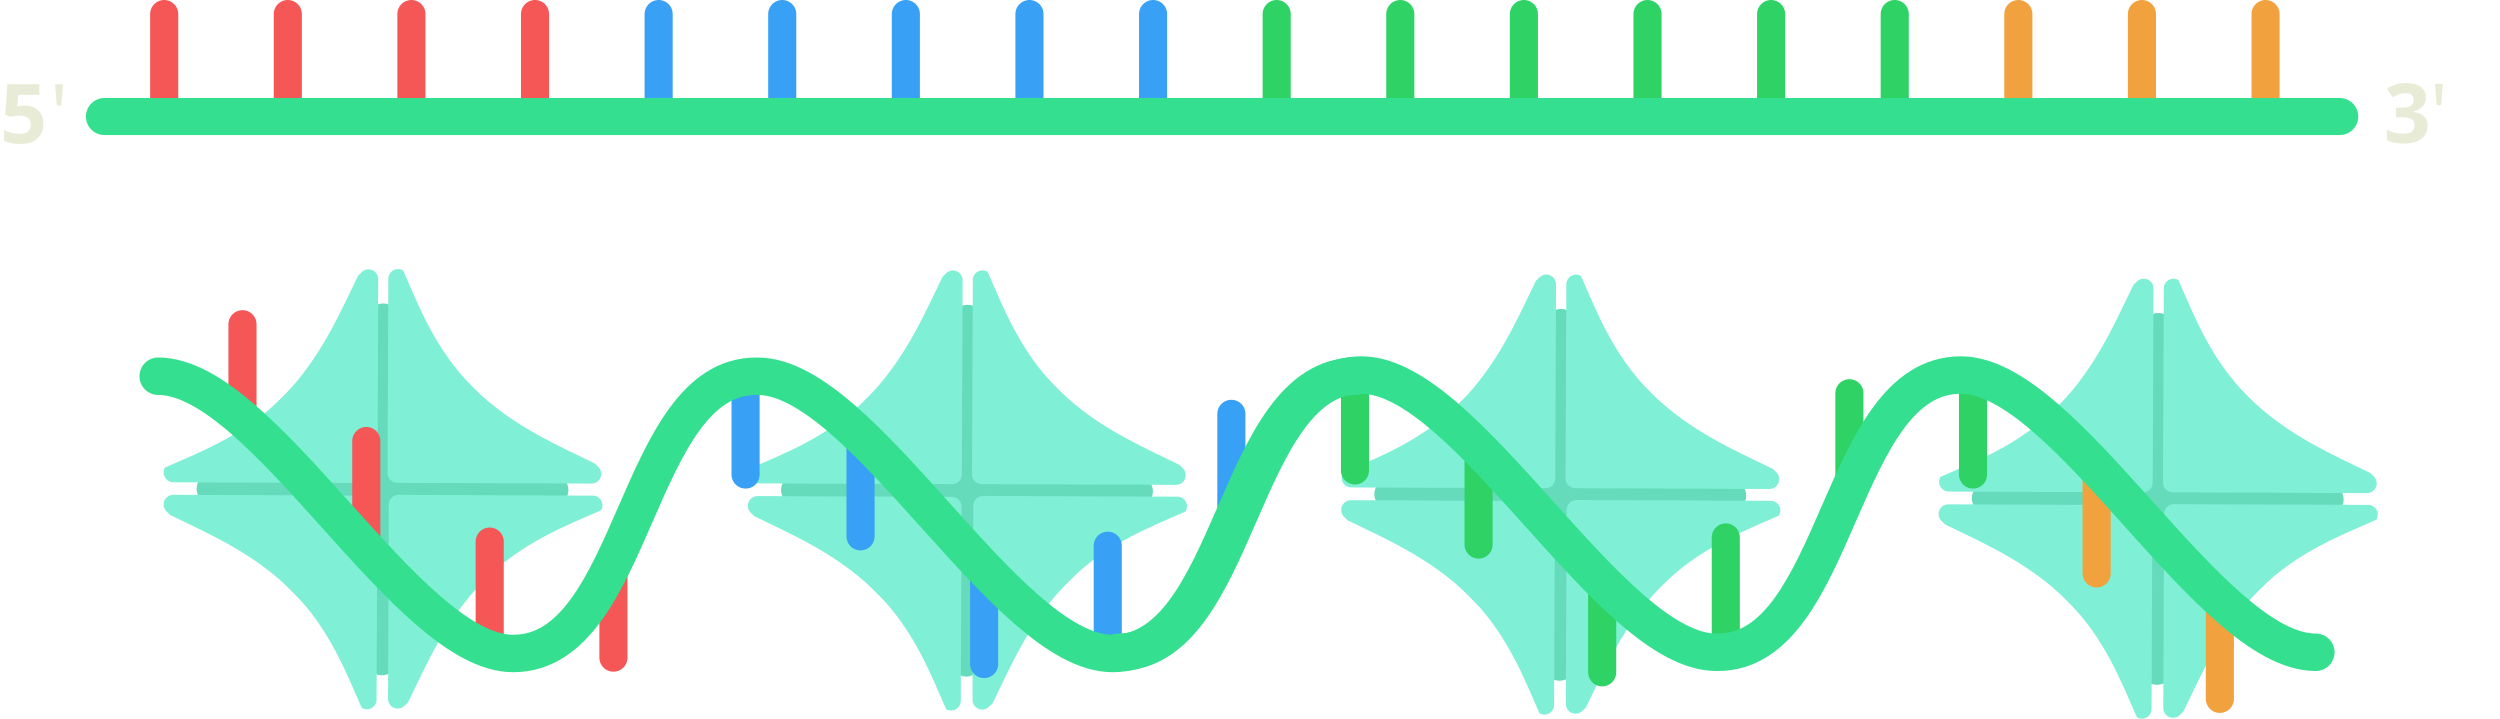
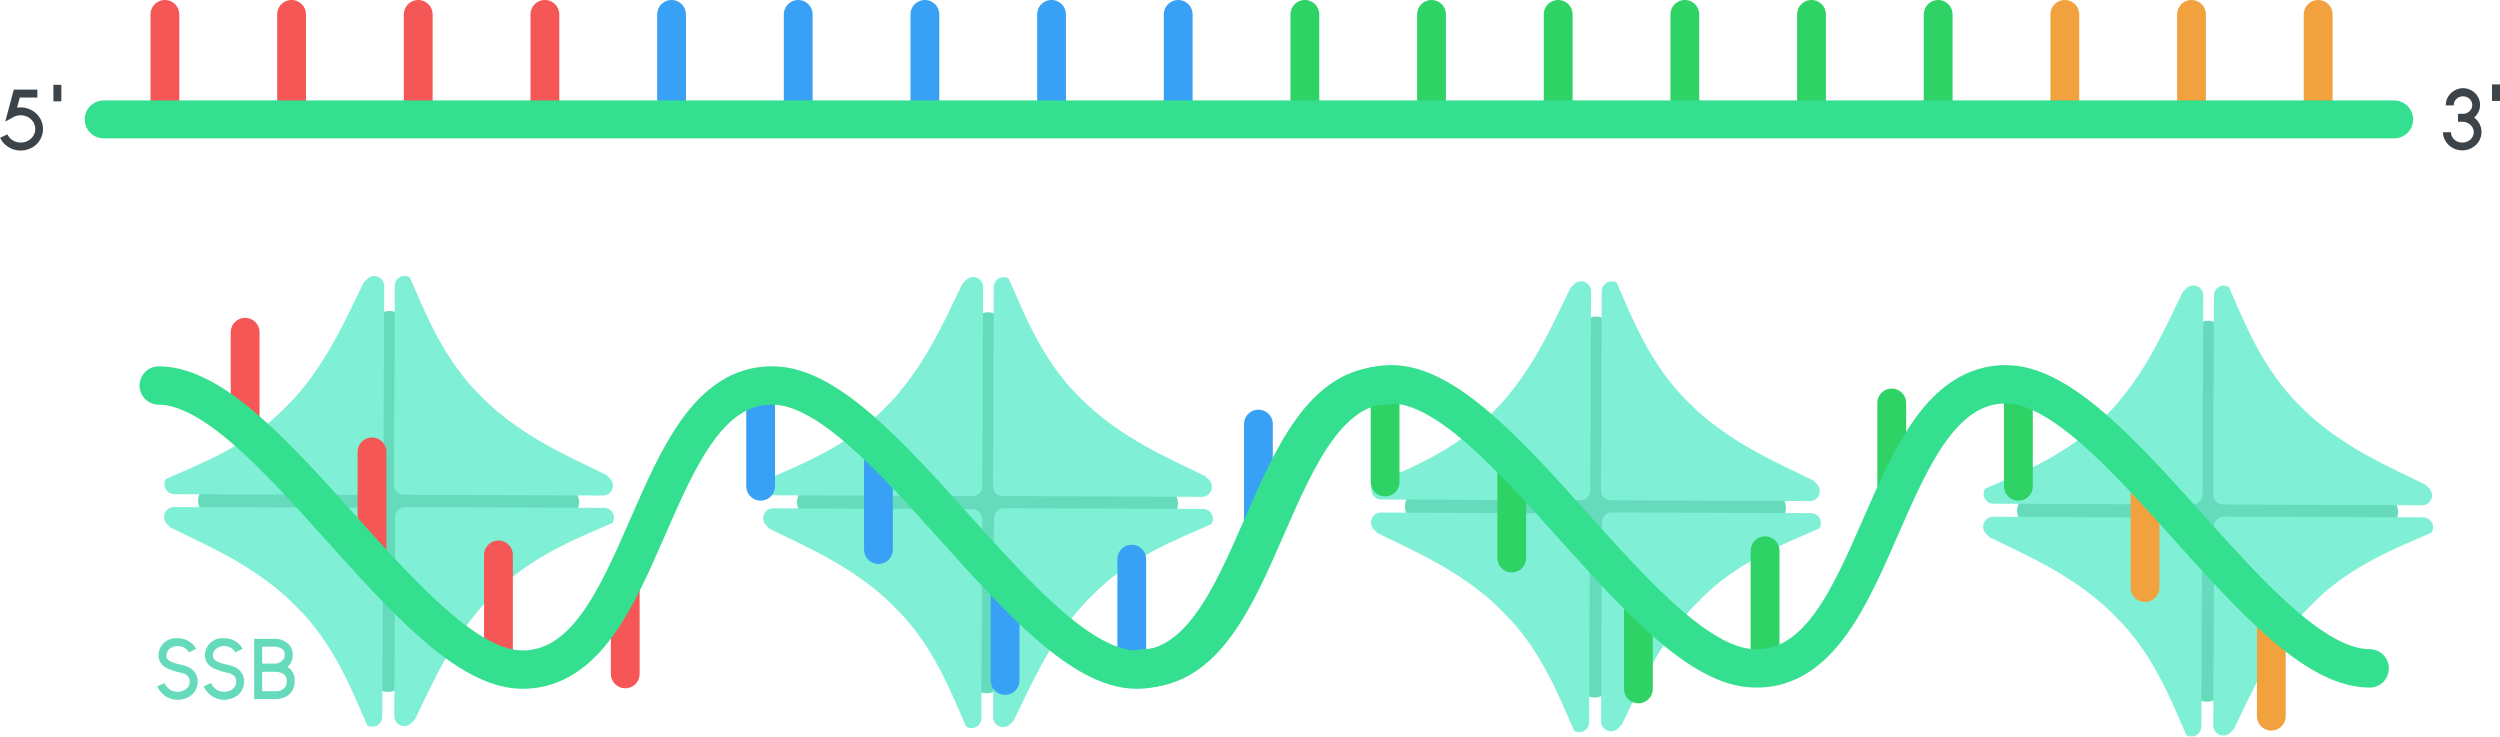
- <svg xmlns="http://www.w3.org/2000/svg" id="Ebene_1" data-name="Ebene 1" viewBox="0 0 606.75 174.46">
-   <line x1="549.85" y1="26.14" x2="549.85" y2="3.41" fill="none" stroke="#f2a13f" stroke-linecap="round" stroke-miterlimit="10" stroke-width="6.82" />
-   <line x1="519.85" y1="26.14" x2="519.85" y2="3.41" fill="none" stroke="#f2a13f" stroke-linecap="round" stroke-miterlimit="10" stroke-width="6.82" />
-   <line x1="489.85" y1="26.14" x2="489.85" y2="3.41" fill="none" stroke="#f2a13f" stroke-linecap="round" stroke-miterlimit="10" stroke-width="6.82" />
-   <line x1="459.85" y1="26.14" x2="459.85" y2="3.41" fill="none" stroke="#2ed265" stroke-linecap="round" stroke-miterlimit="10" stroke-width="6.82" />
-   <line x1="429.85" y1="26.14" x2="429.85" y2="3.41" fill="none" stroke="#2ed265" stroke-linecap="round" stroke-miterlimit="10" stroke-width="6.82" />
-   <line x1="399.85" y1="26.14" x2="399.85" y2="3.41" fill="none" stroke="#2ed265" stroke-linecap="round" stroke-miterlimit="10" stroke-width="6.82" />
-   <line x1="369.85" y1="26.14" x2="369.85" y2="3.41" fill="none" stroke="#2ed265" stroke-linecap="round" stroke-miterlimit="10" stroke-width="6.82" />
-   <line x1="339.85" y1="26.14" x2="339.85" y2="3.41" fill="none" stroke="#2ed265" stroke-linecap="round" stroke-miterlimit="10" stroke-width="6.82" />
-   <line x1="309.85" y1="26.14" x2="309.85" y2="3.41" fill="none" stroke="#2ed265" stroke-linecap="round" stroke-miterlimit="10" stroke-width="6.82" />
-   <line x1="279.85" y1="26.14" x2="279.85" y2="3.41" fill="none" stroke="#38a0f5" stroke-linecap="round" stroke-miterlimit="10" stroke-width="6.82" />
-   <line x1="249.85" y1="26.14" x2="249.85" y2="3.41" fill="none" stroke="#38a0f5" stroke-linecap="round" stroke-miterlimit="10" stroke-width="6.82" />
-   <line x1="189.85" y1="26.14" x2="189.85" y2="3.41" fill="none" stroke="#38a0f5" stroke-linecap="round" stroke-miterlimit="10" stroke-width="6.82" />
-   <line x1="159.85" y1="26.14" x2="159.85" y2="3.41" fill="none" stroke="#38a0f5" stroke-linecap="round" stroke-miterlimit="10" stroke-width="6.82" />
-   <line x1="219.85" y1="26.14" x2="219.85" y2="3.41" fill="none" stroke="#38a0f5" stroke-linecap="round" stroke-miterlimit="10" stroke-width="6.82" />
-   <line x1="39.85" y1="26.14" x2="39.85" y2="3.41" fill="none" stroke="#f55656" stroke-linecap="round" stroke-miterlimit="10" stroke-width="6.82" />
-   <line x1="129.85" y1="26.14" x2="129.85" y2="3.41" fill="none" stroke="#f55656" stroke-linecap="round" stroke-miterlimit="10" stroke-width="6.82" />
-   <line x1="99.85" y1="26.14" x2="99.85" y2="3.41" fill="none" stroke="#f55656" stroke-linecap="round" stroke-miterlimit="10" stroke-width="6.82" />
-   <line x1="69.85" y1="26.14" x2="69.85" y2="3.41" fill="none" stroke="#f55656" stroke-linecap="round" stroke-miterlimit="10" stroke-width="6.82" />
-   <line x1="25.35" y1="28.28" x2="567.85" y2="28.28" fill="none" stroke="#34e08f" stroke-linecap="round" stroke-miterlimit="10" stroke-width="8.99" />
-   <text transform="translate(0 34.74)" font-size="20" fill="#e8ecd7" font-family="LouisGeorgeCafe-Bold, Louis George Café" font-weight="700">5<tspan x="12.08" y="0" font-family="MyriadPro-Regular, Myriad Pro" font-weight="400">'</tspan>
-   </text>
-   <text transform="translate(578.54 34.64)" font-size="20" fill="#e8ecd7" font-family="LouisGeorgeCafe-Bold, Louis George Café" font-weight="700">3<tspan x="11.13" y="0" font-family="MyriadPro-Regular, Myriad Pro" font-weight="400">'</tspan>
-   </text>
-   <rect x="1148.08" y="540.77" width="66" height="66" rx="3.72" transform="translate(99.23 -1121.49) rotate(45.23)" fill="#65dbbc" />
-   <path d="M1176,626.79c-3.71-8.4-7.79-19.24-17-28.36-9.45-9.4-20.75-14.13-29.59-18.47l-.87-.87a2.36,2.36,0,0,1,1.69-4l47.16.19a2.36,2.36,0,0,1,2.35,2.36l-.19,47.16A2.35,2.35,0,0,1,1176,626.79Z" transform="translate(-657.37 -452.69)" fill="#7fefd5" />
-   <path d="M1128.32,568.44c8.39-3.7,19.24-7.79,28.36-17,9.4-9.45,14.12-20.74,18.46-29.59l.88-.86a2.36,2.36,0,0,1,4,1.68l-.19,47.17a2.35,2.35,0,0,1-2.37,2.34l-47.16-.19A2.35,2.35,0,0,1,1128.32,568.44Z" transform="translate(-657.37 -452.69)" fill="#7fefd5" />
-   <path d="M1234.1,578.83c-8.39,3.71-19.24,7.8-28.36,16.95-9.4,9.46-14.12,20.75-18.46,29.59l-.88.87a2.36,2.36,0,0,1-4-1.69l.19-47.16a2.35,2.35,0,0,1,2.36-2.34l47.17.18A2.35,2.35,0,0,1,1234.1,578.83Z" transform="translate(-657.37 -452.69)" fill="#7fefd5" />
-   <path d="M1186.07,520.67c3.71,8.39,7.79,19.24,17,28.36,9.45,9.4,20.75,14.13,29.59,18.47l.87.87a2.36,2.36,0,0,1-1.69,4l-47.16-.19a2.36,2.36,0,0,1-2.35-2.36l.19-47.17A2.35,2.35,0,0,1,1186.07,520.67Z" transform="translate(-657.37 -452.69)" fill="#7fefd5" />
-   <rect x="1003.08" y="539.77" width="66" height="66" rx="3.72" transform="translate(55.64 -1018.84) rotate(45.23)" fill="#65dbbc" />
-   <path d="M1031,625.79c-3.71-8.4-7.79-19.24-17-28.36-9.45-9.4-20.75-14.13-29.59-18.47l-.87-.87a2.36,2.36,0,0,1,1.69-4l47.16.19a2.36,2.36,0,0,1,2.35,2.36l-.19,47.16A2.35,2.35,0,0,1,1031,625.79Z" transform="translate(-657.37 -452.69)" fill="#7fefd5" />
-   <path d="M983.32,567.44c8.39-3.7,19.24-7.79,28.36-17,9.4-9.45,14.12-20.74,18.46-29.59l.88-.86a2.36,2.36,0,0,1,4,1.68l-.19,47.17a2.35,2.35,0,0,1-2.37,2.34L985.31,571A2.35,2.35,0,0,1,983.32,567.44Z" transform="translate(-657.37 -452.69)" fill="#7fefd5" />
-   <path d="M1089.1,577.83c-8.39,3.71-19.24,7.8-28.36,16.95-9.4,9.46-14.12,20.75-18.46,29.59l-.88.87a2.36,2.36,0,0,1-4-1.69l.19-47.16a2.35,2.35,0,0,1,2.36-2.34l47.17.18A2.35,2.35,0,0,1,1089.1,577.83Z" transform="translate(-657.37 -452.69)" fill="#7fefd5" />
-   <path d="M1041.07,519.67c3.71,8.39,7.79,19.24,17,28.36,9.45,9.4,20.75,14.13,29.59,18.47l.87.87a2.36,2.36,0,0,1-1.69,4l-47.16-.19a2.36,2.36,0,0,1-2.35-2.36l.19-47.17A2.35,2.35,0,0,1,1041.07,519.67Z" transform="translate(-657.37 -452.69)" fill="#7fefd5" />
-   <line x1="58.85" y1="101.42" x2="58.85" y2="78.69" fill="none" stroke="#f55656" stroke-linecap="round" stroke-miterlimit="10" stroke-width="6.82" />
-   <line x1="358.85" y1="132.17" x2="358.85" y2="109.44" fill="none" stroke="#2ed265" stroke-linecap="round" stroke-miterlimit="10" stroke-width="6.82" />
-   <rect x="717.23" y="538.46" width="66" height="66" rx="3.72" transform="translate(-29.82 -816.3) rotate(45.23)" fill="#65dbbc" />
-   <path d="M745.16,624.48c-3.71-8.39-7.8-19.24-16.95-28.36-9.46-9.4-20.75-14.12-29.59-18.47l-.87-.87a2.36,2.36,0,0,1,1.69-4l47.16.19a2.35,2.35,0,0,1,2.34,2.36l-.18,47.17A2.35,2.35,0,0,1,745.16,624.48Z" transform="translate(-657.37 -452.69)" fill="#7fefd5" />
-   <path d="M697.46,566.14c8.4-3.71,19.25-7.8,28.36-16.95,9.4-9.46,14.13-20.75,18.47-29.59l.87-.87a2.36,2.36,0,0,1,4,1.69L749,567.58a2.36,2.36,0,0,1-2.37,2.34l-47.16-.18A2.35,2.35,0,0,1,697.46,566.14Z" transform="translate(-657.37 -452.69)" fill="#7fefd5" />
-   <path d="M803.25,576.53c-8.39,3.7-19.24,7.79-28.36,17-9.4,9.45-14.13,20.74-18.47,29.59l-.87.86a2.35,2.35,0,0,1-4-1.68l.19-47.17a2.34,2.34,0,0,1,2.36-2.34l47.17.19A2.35,2.35,0,0,1,803.25,576.53Z" transform="translate(-657.37 -452.69)" fill="#7fefd5" />
-   <path d="M755.22,518.36c3.71,8.4,7.79,19.25,16.95,28.36,9.45,9.4,20.74,14.13,29.59,18.47l.86.87a2.35,2.35,0,0,1-1.68,4l-47.16-.18a2.36,2.36,0,0,1-2.35-2.37l.19-47.16A2.35,2.35,0,0,1,755.22,518.36Z" transform="translate(-657.37 -452.69)" fill="#7fefd5" />
-   <rect x="859.08" y="538.77" width="66" height="66" rx="3.72" transform="translate(12.35 -916.91) rotate(45.23)" fill="#65dbbc" />
-   <path d="M887,624.79c-3.71-8.4-7.79-19.24-17-28.36-9.45-9.4-20.75-14.13-29.59-18.47l-.87-.87a2.36,2.36,0,0,1,1.69-4l47.16.19a2.36,2.36,0,0,1,2.35,2.36l-.19,47.16A2.35,2.35,0,0,1,887,624.79Z" transform="translate(-657.37 -452.69)" fill="#7fefd5" />
-   <path d="M839.32,566.44c8.39-3.7,19.24-7.79,28.36-17,9.4-9.45,14.12-20.74,18.46-29.59L887,519a2.36,2.36,0,0,1,4,1.68l-.19,47.17a2.35,2.35,0,0,1-2.37,2.34L841.31,570A2.35,2.35,0,0,1,839.32,566.44Z" transform="translate(-657.37 -452.69)" fill="#7fefd5" />
-   <path d="M945.1,576.83c-8.39,3.71-19.24,7.8-28.36,16.95-9.4,9.46-14.12,20.75-18.46,29.59l-.88.87a2.36,2.36,0,0,1-4-1.69l.19-47.16a2.35,2.35,0,0,1,2.36-2.34l47.17.18A2.35,2.35,0,0,1,945.1,576.83Z" transform="translate(-657.37 -452.69)" fill="#7fefd5" />
-   <path d="M897.07,518.67c3.71,8.39,7.79,19.24,16.95,28.36,9.45,9.4,20.75,14.13,29.59,18.47l.87.87a2.36,2.36,0,0,1-1.69,4l-47.16-.19a2.36,2.36,0,0,1-2.35-2.36l.19-47.17A2.35,2.35,0,0,1,897.07,518.67Z" transform="translate(-657.37 -452.69)" fill="#7fefd5" />
-   <line x1="148.88" y1="159.61" x2="148.88" y2="136.88" fill="none" stroke="#f55656" stroke-linecap="round" stroke-miterlimit="10" stroke-width="6.82" />
-   <line x1="118.85" y1="154.17" x2="118.85" y2="131.44" fill="none" stroke="#f55656" stroke-linecap="round" stroke-miterlimit="10" stroke-width="6.82" />
-   <line x1="88.9" y1="129.76" x2="88.9" y2="107.03" fill="none" stroke="#f55656" stroke-linecap="round" stroke-miterlimit="10" stroke-width="6.82" />
-   <line x1="180.95" y1="115.17" x2="180.95" y2="92.44" fill="none" stroke="#38a0f5" stroke-linecap="round" stroke-miterlimit="10" stroke-width="6.82" />
-   <line x1="298.85" y1="123.17" x2="298.85" y2="100.44" fill="none" stroke="#38a0f5" stroke-linecap="round" stroke-miterlimit="10" stroke-width="6.82" />
-   <line x1="268.85" y1="155.17" x2="268.85" y2="132.44" fill="none" stroke="#38a0f5" stroke-linecap="round" stroke-miterlimit="10" stroke-width="6.82" />
-   <line x1="238.85" y1="161.17" x2="238.85" y2="138.44" fill="none" stroke="#38a0f5" stroke-linecap="round" stroke-miterlimit="10" stroke-width="6.82" />
-   <line x1="208.85" y1="130.17" x2="208.85" y2="107.44" fill="none" stroke="#38a0f5" stroke-linecap="round" stroke-miterlimit="10" stroke-width="6.82" />
-   <line x1="478.85" y1="115.17" x2="478.85" y2="92.44" fill="none" stroke="#2ed265" stroke-linecap="round" stroke-miterlimit="10" stroke-width="6.82" />
-   <line x1="448.85" y1="118.17" x2="448.85" y2="95.44" fill="none" stroke="#2ed265" stroke-linecap="round" stroke-miterlimit="10" stroke-width="6.82" />
-   <line x1="418.85" y1="153.17" x2="418.85" y2="130.44" fill="none" stroke="#2ed265" stroke-linecap="round" stroke-miterlimit="10" stroke-width="6.82" />
-   <line x1="388.85" y1="163.17" x2="388.85" y2="140.44" fill="none" stroke="#2ed265" stroke-linecap="round" stroke-miterlimit="10" stroke-width="6.82" />
-   <line x1="328.85" y1="114.17" x2="328.85" y2="91.44" fill="none" stroke="#2ed265" stroke-linecap="round" stroke-miterlimit="10" stroke-width="6.82" />
-   <line x1="538.76" y1="169.62" x2="538.76" y2="146.89" fill="none" stroke="#f2a13f" stroke-linecap="round" stroke-miterlimit="10" stroke-width="6.82" />
-   <line x1="508.85" y1="139.17" x2="508.85" y2="116.44" fill="none" stroke="#f2a13f" stroke-linecap="round" stroke-miterlimit="10" stroke-width="6.82" />
-   <path d="M1219.42,611c-25.65,0-60.47-67.29-86.15-67.29-29.78,0-29.52,67.29-59,67.29h-.32c-25.65,0-60.46-67.29-86.15-67.29-29.78,0-29.52,67.29-59,67.29" transform="translate(-657.37 -452.69)" fill="none" stroke="#34e08f" stroke-linecap="round" stroke-miterlimit="10" stroke-width="9.09" />
-   <path d="M695.76,544c25.66,0,60.47,67.29,86.16,67.29,29.78,0,29.52-67.29,59-67.29h.31c25.65,0,60.47,67.29,86.15,67.29,29.78,0,29.53-67.29,59-67.29" transform="translate(-657.37 -452.69)" fill="none" stroke="#34e08f" stroke-linecap="round" stroke-miterlimit="10" stroke-width="9.09" />
+ <svg xmlns="http://www.w3.org/2000/svg" id="Ebene_1" data-name="Ebene 1" viewBox="0 0 592.13 174.46">
+   <line x1="549.06" y1="26.14" x2="549.06" y2="3.41" fill="none" stroke="#f2a13f" stroke-linecap="round" stroke-miterlimit="10" stroke-width="6.82" />
+   <line x1="519.06" y1="26.14" x2="519.06" y2="3.41" fill="none" stroke="#f2a13f" stroke-linecap="round" stroke-miterlimit="10" stroke-width="6.82" />
+   <line x1="489.06" y1="26.14" x2="489.06" y2="3.41" fill="none" stroke="#f2a13f" stroke-linecap="round" stroke-miterlimit="10" stroke-width="6.82" />
+   <line x1="459.06" y1="26.14" x2="459.06" y2="3.41" fill="none" stroke="#2ed265" stroke-linecap="round" stroke-miterlimit="10" stroke-width="6.82" />
+   <line x1="429.06" y1="26.14" x2="429.06" y2="3.41" fill="none" stroke="#2ed265" stroke-linecap="round" stroke-miterlimit="10" stroke-width="6.82" />
+   <line x1="399.06" y1="26.14" x2="399.06" y2="3.41" fill="none" stroke="#2ed265" stroke-linecap="round" stroke-miterlimit="10" stroke-width="6.82" />
+   <line x1="369.06" y1="26.14" x2="369.06" y2="3.41" fill="none" stroke="#2ed265" stroke-linecap="round" stroke-miterlimit="10" stroke-width="6.82" />
+   <line x1="339.06" y1="26.14" x2="339.06" y2="3.41" fill="none" stroke="#2ed265" stroke-linecap="round" stroke-miterlimit="10" stroke-width="6.82" />
+   <line x1="309.06" y1="26.14" x2="309.06" y2="3.41" fill="none" stroke="#2ed265" stroke-linecap="round" stroke-miterlimit="10" stroke-width="6.82" />
+   <line x1="279.06" y1="26.14" x2="279.06" y2="3.41" fill="none" stroke="#38a0f5" stroke-linecap="round" stroke-miterlimit="10" stroke-width="6.82" />
+   <line x1="249.06" y1="26.14" x2="249.06" y2="3.41" fill="none" stroke="#38a0f5" stroke-linecap="round" stroke-miterlimit="10" stroke-width="6.82" />
+   <line x1="189.06" y1="26.14" x2="189.06" y2="3.41" fill="none" stroke="#38a0f5" stroke-linecap="round" stroke-miterlimit="10" stroke-width="6.82" />
+   <line x1="159.06" y1="26.14" x2="159.06" y2="3.41" fill="none" stroke="#38a0f5" stroke-linecap="round" stroke-miterlimit="10" stroke-width="6.82" />
+   <line x1="219.06" y1="26.14" x2="219.06" y2="3.41" fill="none" stroke="#38a0f5" stroke-linecap="round" stroke-miterlimit="10" stroke-width="6.82" />
+   <line x1="39.06" y1="26.14" x2="39.06" y2="3.41" fill="none" stroke="#f55656" stroke-linecap="round" stroke-miterlimit="10" stroke-width="6.82" />
+   <line x1="129.06" y1="26.14" x2="129.06" y2="3.41" fill="none" stroke="#f55656" stroke-linecap="round" stroke-miterlimit="10" stroke-width="6.82" />
+   <line x1="99.06" y1="26.14" x2="99.06" y2="3.41" fill="none" stroke="#f55656" stroke-linecap="round" stroke-miterlimit="10" stroke-width="6.82" />
+   <line x1="69.06" y1="26.14" x2="69.06" y2="3.41" fill="none" stroke="#f55656" stroke-linecap="round" stroke-miterlimit="10" stroke-width="6.82" />
+   <line x1="24.56" y1="28.28" x2="567.06" y2="28.28" fill="none" stroke="#34e08f" stroke-linecap="round" stroke-miterlimit="10" stroke-width="8.99" />
+   <path d="M672.93,473.92h0v1.87h-4.16l-.65,2.38h0a6.57,6.57,0,0,1,.74-.05H669a5.51,5.51,0,0,1,2.36.56,5.74,5.74,0,0,1,.9.55,5.36,5.36,0,0,1,.4.36,4.33,4.33,0,0,1,.54.58,4,4,0,0,1,.41.6,5,5,0,0,1,.66,2.49,4.93,4.93,0,0,1-1,3,4.07,4.07,0,0,1-.54.6,5.73,5.73,0,0,1-.73.59,5.5,5.5,0,0,1-3,.9h-.05a5.49,5.49,0,0,1-2.94-.86,6.08,6.08,0,0,1-.7-.54,6.34,6.34,0,0,1-.5-.52,5.56,5.56,0,0,1-.51-.75,2.07,2.07,0,0,1-.19-.36l1.71-.8a3.43,3.43,0,0,0,1.85,1.7,3.74,3.74,0,0,0,1.31.24,3.59,3.59,0,0,0,2.33-.84,5.47,5.47,0,0,0,.43-.44,3.09,3.09,0,0,0,.7-1.94v-.05a3.12,3.12,0,0,0-.77-2,3,3,0,0,0-.42-.41,3.57,3.57,0,0,0-2.28-.79,3.67,3.67,0,0,0-1.86.51l-1.79,1,1.22-4.54c.48-1.76.71-2.66.71-2.68l.11-.37Z" transform="translate(-664.08 -452.69)" fill="#3c4349" />
+   <path d="M678.61,472.78v3.91h-1.88v-3.91Z" transform="translate(-664.08 -452.69)" fill="#3c4349" />
+   <path d="M1247.41,473.57h0a4.1,4.1,0,0,1,2.62.93,4.31,4.31,0,0,1,.64.65,3.82,3.82,0,0,1,.37.59,3.71,3.71,0,0,1,.45,1.75v.1a3.81,3.81,0,0,1-.49,1.83,4.15,4.15,0,0,1-.39.57,4.22,4.22,0,0,1-.53.54,3.87,3.87,0,0,1,.55.48,5.76,5.76,0,0,1,.58.74,4.21,4.21,0,0,1,.62,2.17V484a4.2,4.2,0,0,1-.71,2.3,7.27,7.27,0,0,1-.46.58,4.1,4.1,0,0,1-.55.48,5.2,5.2,0,0,1-.71.45,4.39,4.39,0,0,1-.74.29,4.47,4.47,0,0,1-1.26.21h-.28a4.67,4.67,0,0,1-1.57-.32,4.76,4.76,0,0,1-.92-.48,5.69,5.69,0,0,1-.61-.49,4.5,4.5,0,0,1-.5-.58,5.81,5.81,0,0,1-.41-.68,4.14,4.14,0,0,1-.4-1.73V484h1.88a2.34,2.34,0,0,0,.61,1.55,2.27,2.27,0,0,0,.35.33,2.82,2.82,0,0,0,.57.34,2.88,2.88,0,0,0,1.14.24,2.82,2.82,0,0,0,2-.77A2.4,2.4,0,0,0,1250,484a2.35,2.35,0,0,0-.58-1.52,2.72,2.72,0,0,0-2.15-.95h-1v-1.88h1.26a2.67,2.67,0,0,0,.57-.09,3.46,3.46,0,0,0,.43-.19,2.59,2.59,0,0,0,.46-.33,2,2,0,0,0,0-2.95,2.28,2.28,0,0,0-1.53-.59,2.22,2.22,0,0,0-1.63.69,2.32,2.32,0,0,0-.38.51,2.21,2.21,0,0,0-.19.95h-1.9v-.08a3.9,3.9,0,0,1,.94-2.52,3.81,3.81,0,0,1,.5-.48,3.42,3.42,0,0,1,.71-.48A4.13,4.13,0,0,1,1247.41,473.57Z" transform="translate(-664.08 -452.69)" fill="#3c4349" />
+   <path d="M1256.21,472.68v3.91h-1.89v-3.91Z" transform="translate(-664.08 -452.69)" fill="#3c4349" />
+   <rect x="1153.99" y="540.77" width="66" height="66" rx="3.72" transform="translate(94.27 -1125.69) rotate(45.23)" fill="#65dbbc" />
+   <path d="M1181.92,626.79c-3.7-8.4-7.79-19.24-17-28.36-9.45-9.4-20.74-14.13-29.58-18.47l-.87-.87a2.35,2.35,0,0,1,1.68-4l47.17.19a2.34,2.34,0,0,1,2.34,2.36l-.19,47.16A2.35,2.35,0,0,1,1181.92,626.79Z" transform="translate(-664.08 -452.69)" fill="#7fefd5" />
+   <path d="M1134.23,568.44c8.4-3.7,19.25-7.79,28.36-17,9.4-9.45,14.13-20.74,18.47-29.59l.87-.86a2.35,2.35,0,0,1,4,1.68l-.19,47.17a2.34,2.34,0,0,1-2.36,2.34l-47.16-.19A2.35,2.35,0,0,1,1134.23,568.44Z" transform="translate(-664.08 -452.69)" fill="#7fefd5" />
+   <path d="M1240,578.83c-8.4,3.71-19.25,7.8-28.36,16.95-9.4,9.46-14.13,20.75-18.47,29.59l-.87.87a2.36,2.36,0,0,1-4-1.69l.19-47.16a2.34,2.34,0,0,1,2.36-2.34l47.16.18A2.35,2.35,0,0,1,1240,578.83Z" transform="translate(-664.08 -452.69)" fill="#7fefd5" />
+   <path d="M1192,520.67c3.7,8.39,7.79,19.24,17,28.36,9.45,9.4,20.74,14.13,29.59,18.47l.86.87a2.36,2.36,0,0,1-1.68,4l-47.17-.19a2.34,2.34,0,0,1-2.34-2.36l.19-47.17A2.35,2.35,0,0,1,1192,520.67Z" transform="translate(-664.08 -452.69)" fill="#7fefd5" />
+   <rect x="1008.99" y="539.77" width="66" height="66" rx="3.72" transform="translate(50.68 -1023.04) rotate(45.23)" fill="#65dbbc" />
+   <path d="M1036.92,625.79c-3.7-8.4-7.79-19.24-17-28.36-9.45-9.4-20.74-14.13-29.58-18.47l-.87-.87a2.35,2.35,0,0,1,1.68-4l47.17.19a2.34,2.34,0,0,1,2.34,2.36l-.19,47.16A2.35,2.35,0,0,1,1036.92,625.79Z" transform="translate(-664.08 -452.69)" fill="#7fefd5" />
+   <path d="M989.23,567.44c8.4-3.7,19.25-7.79,28.36-17,9.4-9.45,14.13-20.74,18.47-29.59l.87-.86a2.35,2.35,0,0,1,4,1.68l-.19,47.17a2.34,2.34,0,0,1-2.36,2.34L991.23,571A2.35,2.35,0,0,1,989.23,567.44Z" transform="translate(-664.08 -452.69)" fill="#7fefd5" />
+   <path d="M1095,577.83c-8.4,3.71-19.25,7.8-28.36,16.95-9.4,9.46-14.13,20.75-18.47,29.59l-.87.87a2.36,2.36,0,0,1-4-1.69l.19-47.16a2.34,2.34,0,0,1,2.36-2.34l47.16.18A2.35,2.35,0,0,1,1095,577.83Z" transform="translate(-664.08 -452.69)" fill="#7fefd5" />
+   <path d="M1047,519.67c3.7,8.39,7.79,19.24,17,28.36,9.45,9.4,20.74,14.13,29.59,18.47l.86.87a2.36,2.36,0,0,1-1.68,4l-47.17-.19a2.34,2.34,0,0,1-2.34-2.36l.19-47.17A2.35,2.35,0,0,1,1047,519.67Z" transform="translate(-664.08 -452.69)" fill="#7fefd5" />
+   <line x1="58.06" y1="101.42" x2="58.06" y2="78.69" fill="none" stroke="#f55656" stroke-linecap="round" stroke-miterlimit="10" stroke-width="6.82" />
+   <line x1="358.06" y1="132.17" x2="358.06" y2="109.44" fill="none" stroke="#2ed265" stroke-linecap="round" stroke-miterlimit="10" stroke-width="6.82" />
+   <rect x="723.14" y="538.46" width="66" height="66" rx="3.72" transform="translate(-34.78 -820.5) rotate(45.23)" fill="#65dbbc" />
+   <path d="M751.07,624.48c-3.71-8.39-7.79-19.24-17-28.36-9.45-9.4-20.74-14.12-29.59-18.47l-.86-.87a2.35,2.35,0,0,1,1.68-4l47.16.19a2.35,2.35,0,0,1,2.35,2.36l-.19,47.17A2.35,2.35,0,0,1,751.07,624.48Z" transform="translate(-664.08 -452.69)" fill="#7fefd5" />
+   <path d="M703.38,566.14c8.39-3.71,19.24-7.8,28.36-16.95,9.4-9.46,14.12-20.75,18.47-29.59l.87-.87a2.36,2.36,0,0,1,4,1.69l-.19,47.16a2.34,2.34,0,0,1-2.36,2.34l-47.17-.18A2.35,2.35,0,0,1,703.38,566.14Z" transform="translate(-664.08 -452.69)" fill="#7fefd5" />
+   <path d="M809.16,576.53c-8.39,3.7-19.24,7.79-28.35,17-9.4,9.45-14.13,20.74-18.47,29.59l-.88.86a2.35,2.35,0,0,1-4-1.68l.19-47.17a2.36,2.36,0,0,1,2.37-2.34l47.16.19A2.35,2.35,0,0,1,809.16,576.53Z" transform="translate(-664.08 -452.69)" fill="#7fefd5" />
+   <path d="M761.13,518.36c3.71,8.4,7.8,19.25,17,28.36,9.46,9.4,20.75,14.13,29.59,18.47l.87.87a2.36,2.36,0,0,1-1.69,4l-47.16-.18a2.36,2.36,0,0,1-2.34-2.37l.18-47.16A2.35,2.35,0,0,1,761.13,518.36Z" transform="translate(-664.08 -452.69)" fill="#7fefd5" />
+   <rect x="864.99" y="538.77" width="66" height="66" rx="3.72" transform="translate(7.39 -921.11) rotate(45.23)" fill="#65dbbc" />
+   <path d="M892.92,624.79c-3.7-8.4-7.79-19.24-16.95-28.36-9.45-9.4-20.74-14.13-29.58-18.47l-.87-.87a2.35,2.35,0,0,1,1.68-4l47.17.19a2.34,2.34,0,0,1,2.34,2.36l-.19,47.16A2.35,2.35,0,0,1,892.92,624.79Z" transform="translate(-664.08 -452.69)" fill="#7fefd5" />
+   <path d="M845.23,566.44c8.4-3.7,19.25-7.79,28.36-17,9.4-9.45,14.13-20.74,18.47-29.59l.87-.86a2.35,2.35,0,0,1,4,1.68l-.19,47.17a2.34,2.34,0,0,1-2.36,2.34L847.23,570A2.35,2.35,0,0,1,845.23,566.44Z" transform="translate(-664.08 -452.69)" fill="#7fefd5" />
+   <path d="M951,576.83c-8.4,3.71-19.25,7.8-28.36,16.95-9.4,9.46-14.13,20.75-18.47,29.59l-.87.87a2.36,2.36,0,0,1-4-1.69l.19-47.16a2.34,2.34,0,0,1,2.36-2.34l47.16.18A2.35,2.35,0,0,1,951,576.83Z" transform="translate(-664.08 -452.69)" fill="#7fefd5" />
+   <path d="M903,518.67c3.7,8.39,7.79,19.24,17,28.36,9.45,9.4,20.74,14.13,29.59,18.47l.86.87a2.36,2.36,0,0,1-1.68,4l-47.17-.19a2.34,2.34,0,0,1-2.34-2.36l.19-47.17A2.35,2.35,0,0,1,903,518.67Z" transform="translate(-664.08 -452.69)" fill="#7fefd5" />
+   <line x1="148.09" y1="159.61" x2="148.09" y2="136.88" fill="none" stroke="#f55656" stroke-linecap="round" stroke-miterlimit="10" stroke-width="6.82" />
+   <line x1="118.06" y1="154.17" x2="118.06" y2="131.44" fill="none" stroke="#f55656" stroke-linecap="round" stroke-miterlimit="10" stroke-width="6.82" />
+   <line x1="88.11" y1="129.76" x2="88.11" y2="107.03" fill="none" stroke="#f55656" stroke-linecap="round" stroke-miterlimit="10" stroke-width="6.82" />
+   <line x1="180.16" y1="115.17" x2="180.16" y2="92.44" fill="none" stroke="#38a0f5" stroke-linecap="round" stroke-miterlimit="10" stroke-width="6.82" />
+   <line x1="298.06" y1="123.17" x2="298.06" y2="100.44" fill="none" stroke="#38a0f5" stroke-linecap="round" stroke-miterlimit="10" stroke-width="6.82" />
+   <line x1="268.06" y1="155.17" x2="268.06" y2="132.44" fill="none" stroke="#38a0f5" stroke-linecap="round" stroke-miterlimit="10" stroke-width="6.82" />
+   <line x1="238.06" y1="161.17" x2="238.06" y2="138.44" fill="none" stroke="#38a0f5" stroke-linecap="round" stroke-miterlimit="10" stroke-width="6.82" />
+   <line x1="208.06" y1="130.17" x2="208.06" y2="107.44" fill="none" stroke="#38a0f5" stroke-linecap="round" stroke-miterlimit="10" stroke-width="6.82" />
+   <line x1="478.06" y1="115.17" x2="478.06" y2="92.44" fill="none" stroke="#2ed265" stroke-linecap="round" stroke-miterlimit="10" stroke-width="6.82" />
+   <line x1="448.06" y1="118.17" x2="448.06" y2="95.44" fill="none" stroke="#2ed265" stroke-linecap="round" stroke-miterlimit="10" stroke-width="6.82" />
+   <line x1="418.06" y1="153.17" x2="418.06" y2="130.44" fill="none" stroke="#2ed265" stroke-linecap="round" stroke-miterlimit="10" stroke-width="6.82" />
+   <line x1="388.06" y1="163.17" x2="388.06" y2="140.44" fill="none" stroke="#2ed265" stroke-linecap="round" stroke-miterlimit="10" stroke-width="6.82" />
+   <line x1="328.06" y1="114.17" x2="328.06" y2="91.44" fill="none" stroke="#2ed265" stroke-linecap="round" stroke-miterlimit="10" stroke-width="6.82" />
+   <line x1="537.97" y1="169.62" x2="537.97" y2="146.89" fill="none" stroke="#f2a13f" stroke-linecap="round" stroke-miterlimit="10" stroke-width="6.82" />
+   <line x1="508.06" y1="139.17" x2="508.06" y2="116.44" fill="none" stroke="#f2a13f" stroke-linecap="round" stroke-miterlimit="10" stroke-width="6.82" />
+   <path d="M1225.34,611c-25.66,0-60.47-67.29-86.16-67.29-29.78,0-29.52,67.29-59,67.29h-.32c-25.66,0-60.47-67.29-86.16-67.29-29.78,0-29.52,67.29-59,67.29" transform="translate(-664.08 -452.69)" fill="none" stroke="#34e08f" stroke-linecap="round" stroke-miterlimit="10" stroke-width="9.09" />
+   <path d="M701.68,544c25.65,0,60.46,67.29,86.15,67.29,29.78,0,29.53-67.29,59-67.29h.31c25.66,0,60.47,67.29,86.16,67.29,29.78,0,29.52-67.29,59-67.29" transform="translate(-664.08 -452.69)" fill="none" stroke="#34e08f" stroke-linecap="round" stroke-miterlimit="10" stroke-width="9.09" />
+   <path d="M706.17,603.86h.17a4.78,4.78,0,0,1,2.18.54,5.52,5.52,0,0,1,.68.43c.11.08.28.23.53.45a5.28,5.28,0,0,1,.54.66c.1.15.19.29.27.43l-1.7.84a3.65,3.65,0,0,0-.37-.51,3,3,0,0,0-2.23-1,2.93,2.93,0,0,0-2.12.77,2,2,0,0,0-.38.53,1.94,1.94,0,0,0-.24.92V608a1.25,1.25,0,0,0,.5,1.05,3.87,3.87,0,0,0,.43.28,8.05,8.05,0,0,0,1.51.56c.49.14,1.09.29,1.78.44a5.74,5.74,0,0,1,1,.35,4.46,4.46,0,0,1,.79.5,4.84,4.84,0,0,1,.64.64,3.85,3.85,0,0,1,.77,2.32v0a4.21,4.21,0,0,1-.75,2.38,4,4,0,0,1-1.21,1.14,3.94,3.94,0,0,1-.68.35,5.36,5.36,0,0,1-2.12.43,5.22,5.22,0,0,1-3.09-1c-.17-.13-.35-.29-.53-.45a7,7,0,0,1-.55-.61,5.75,5.75,0,0,1-.47-.72,4.39,4.39,0,0,1-.19-.4l1.71-.79a3.5,3.5,0,0,0,.43.72,2.73,2.73,0,0,0,.39.44,3.87,3.87,0,0,0,.61.47,3.41,3.41,0,0,0,1.66.44h.07a3.51,3.51,0,0,0,1.66-.43,3.8,3.8,0,0,0,.45-.34,2.14,2.14,0,0,0,.39-.47,2.38,2.38,0,0,0,.33-1.19,1.9,1.9,0,0,0-.84-1.61,2.69,2.69,0,0,0-.44-.23,4.47,4.47,0,0,0-1.06-.29,14.16,14.16,0,0,1-3-1,3.3,3.3,0,0,1-2.07-3.11,4,4,0,0,1,1.53-3.13,4.62,4.62,0,0,1,.71-.46,4.43,4.43,0,0,1,.8-.32A5.34,5.34,0,0,1,706.17,603.86Z" transform="translate(-664.08 -452.69)" fill="#65dbbc" />
+   <path d="M717.18,603.86h.16a4.85,4.85,0,0,1,2.19.54,5.41,5.41,0,0,1,.67.43,6.84,6.84,0,0,1,.53.45,4.7,4.7,0,0,1,.55.66c.1.15.18.29.26.43l-1.7.84a2.48,2.48,0,0,0-.37-.51,3,3,0,0,0-2.23-1,2.9,2.9,0,0,0-2.11.77,2.08,2.08,0,0,0-.39.53,2.05,2.05,0,0,0-.23.92V608a1.25,1.25,0,0,0,.5,1.05,3.13,3.13,0,0,0,.43.28,8.18,8.18,0,0,0,1.5.56c.5.14,1.09.29,1.79.44a5.74,5.74,0,0,1,1,.35,4.85,4.85,0,0,1,.79.5,4.22,4.22,0,0,1,.63.64,3.78,3.78,0,0,1,.77,2.32v0a4.21,4.21,0,0,1-.75,2.38,3.85,3.85,0,0,1-.46.55,4.67,4.67,0,0,1-.74.59,4.83,4.83,0,0,1-.68.35,5.39,5.39,0,0,1-2.12.43,5.27,5.27,0,0,1-3.1-1c-.17-.13-.34-.29-.53-.45a5.32,5.32,0,0,1-.54-.61,5.75,5.75,0,0,1-.47-.72c-.12-.22-.18-.36-.2-.4l1.71-.79a4.7,4.7,0,0,0,.43.72,4.26,4.26,0,0,0,.39.44,3.86,3.86,0,0,0,.62.47,3.41,3.41,0,0,0,1.66.44h.07a3.51,3.51,0,0,0,1.66-.43,3.8,3.8,0,0,0,.45-.34,2.92,2.92,0,0,0,.39-.47,2.38,2.38,0,0,0,.33-1.19,1.9,1.9,0,0,0-.84-1.61,2.69,2.69,0,0,0-.44-.23,4.58,4.58,0,0,0-1.07-.29,14,14,0,0,1-3-1,3.3,3.3,0,0,1-2.07-3.11,4,4,0,0,1,.9-2.52,4.5,4.5,0,0,1,.63-.61,5.14,5.14,0,0,1,.7-.46,4.75,4.75,0,0,1,.8-.32A5.41,5.41,0,0,1,717.18,603.86Z" transform="translate(-664.08 -452.69)" fill="#65dbbc" />
+   <path d="M724.33,604h4.73a4.56,4.56,0,0,1,3.62,1.53,3.31,3.31,0,0,1,.73,2.15v.21a3.63,3.63,0,0,1-1.25,2.77v0a3.45,3.45,0,0,1,.78.62,3.38,3.38,0,0,1,.93,2.33v.7a3.9,3.9,0,0,1-3,3.75,5.6,5.6,0,0,1-1.75.22h-4.84l0,0V604.06Zm1.85,7.8v4.6h3.25a2.49,2.49,0,0,0,2.37-1.23,2.4,2.4,0,0,0,.19-1v-.35a1.74,1.74,0,0,0-1.31-1.74,3.77,3.77,0,0,0-1.55-.28h-2.92Zm0-5.93v4h2.72a2.61,2.61,0,0,0,2.44-1.22,1.6,1.6,0,0,0,.16-.68v-.44c0-.71-.5-1.23-1.5-1.55a4.4,4.4,0,0,0-1.24-.14Z" transform="translate(-664.08 -452.69)" fill="#65dbbc" />
</svg>
